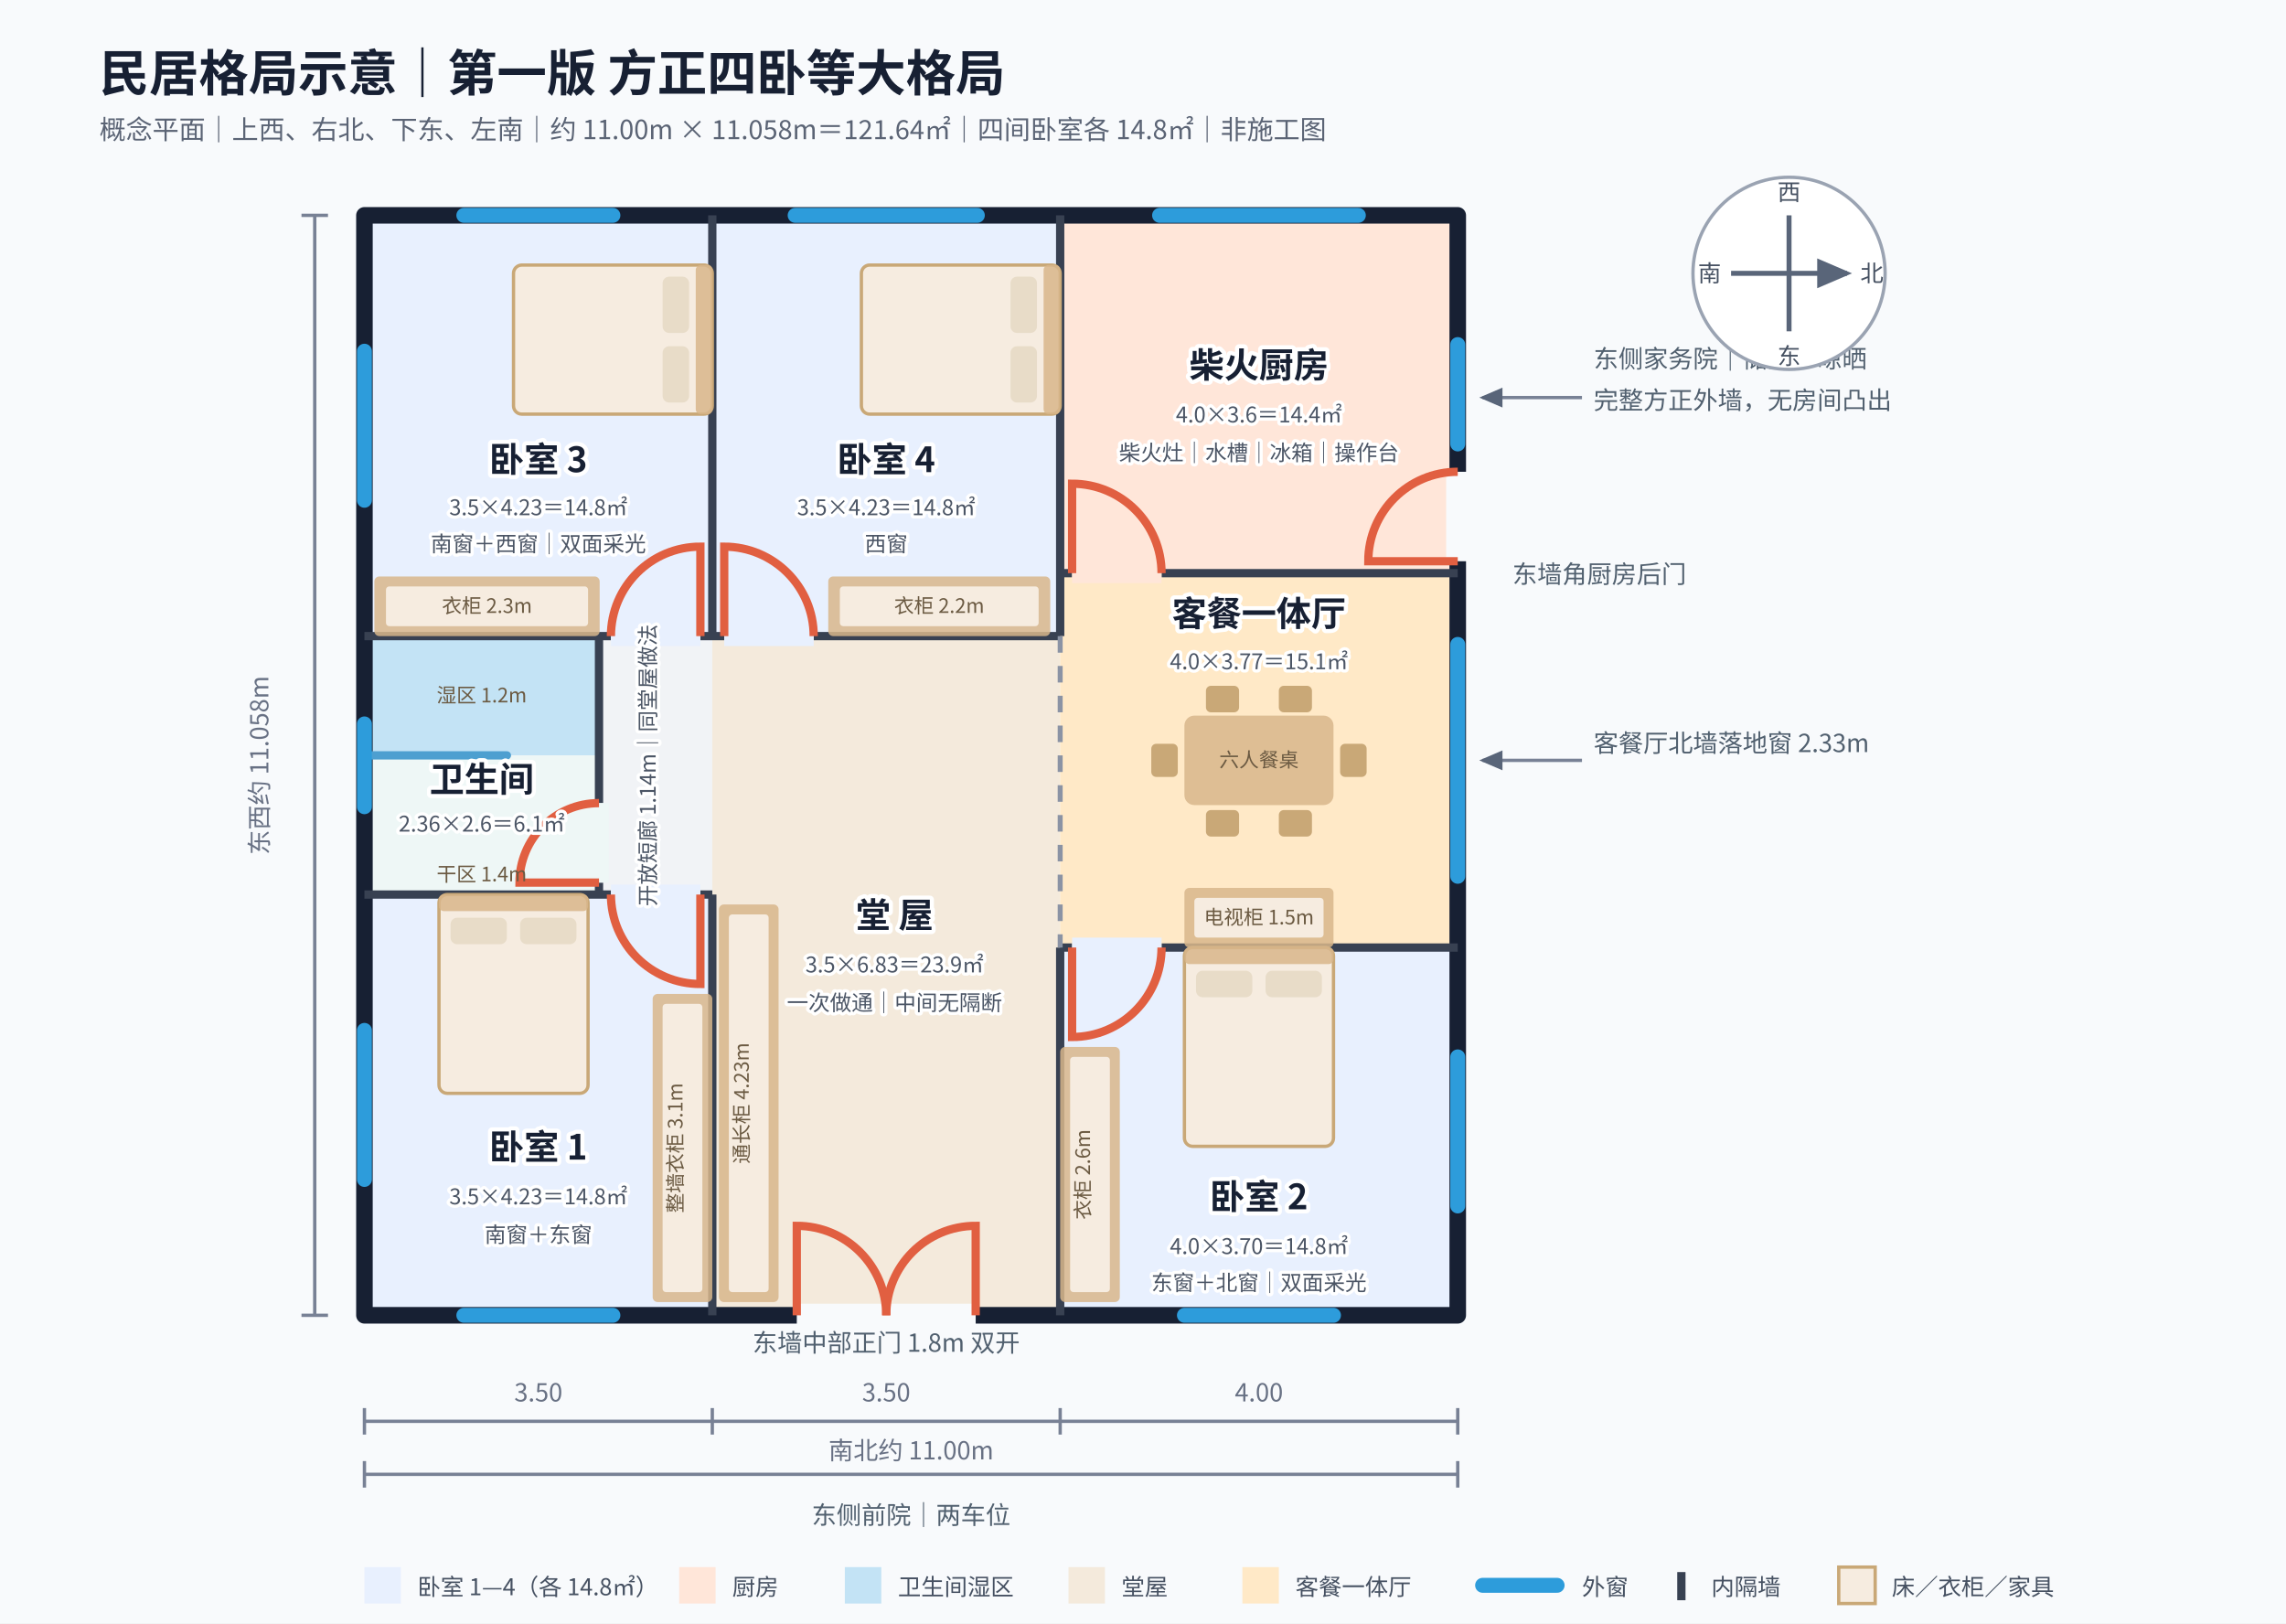
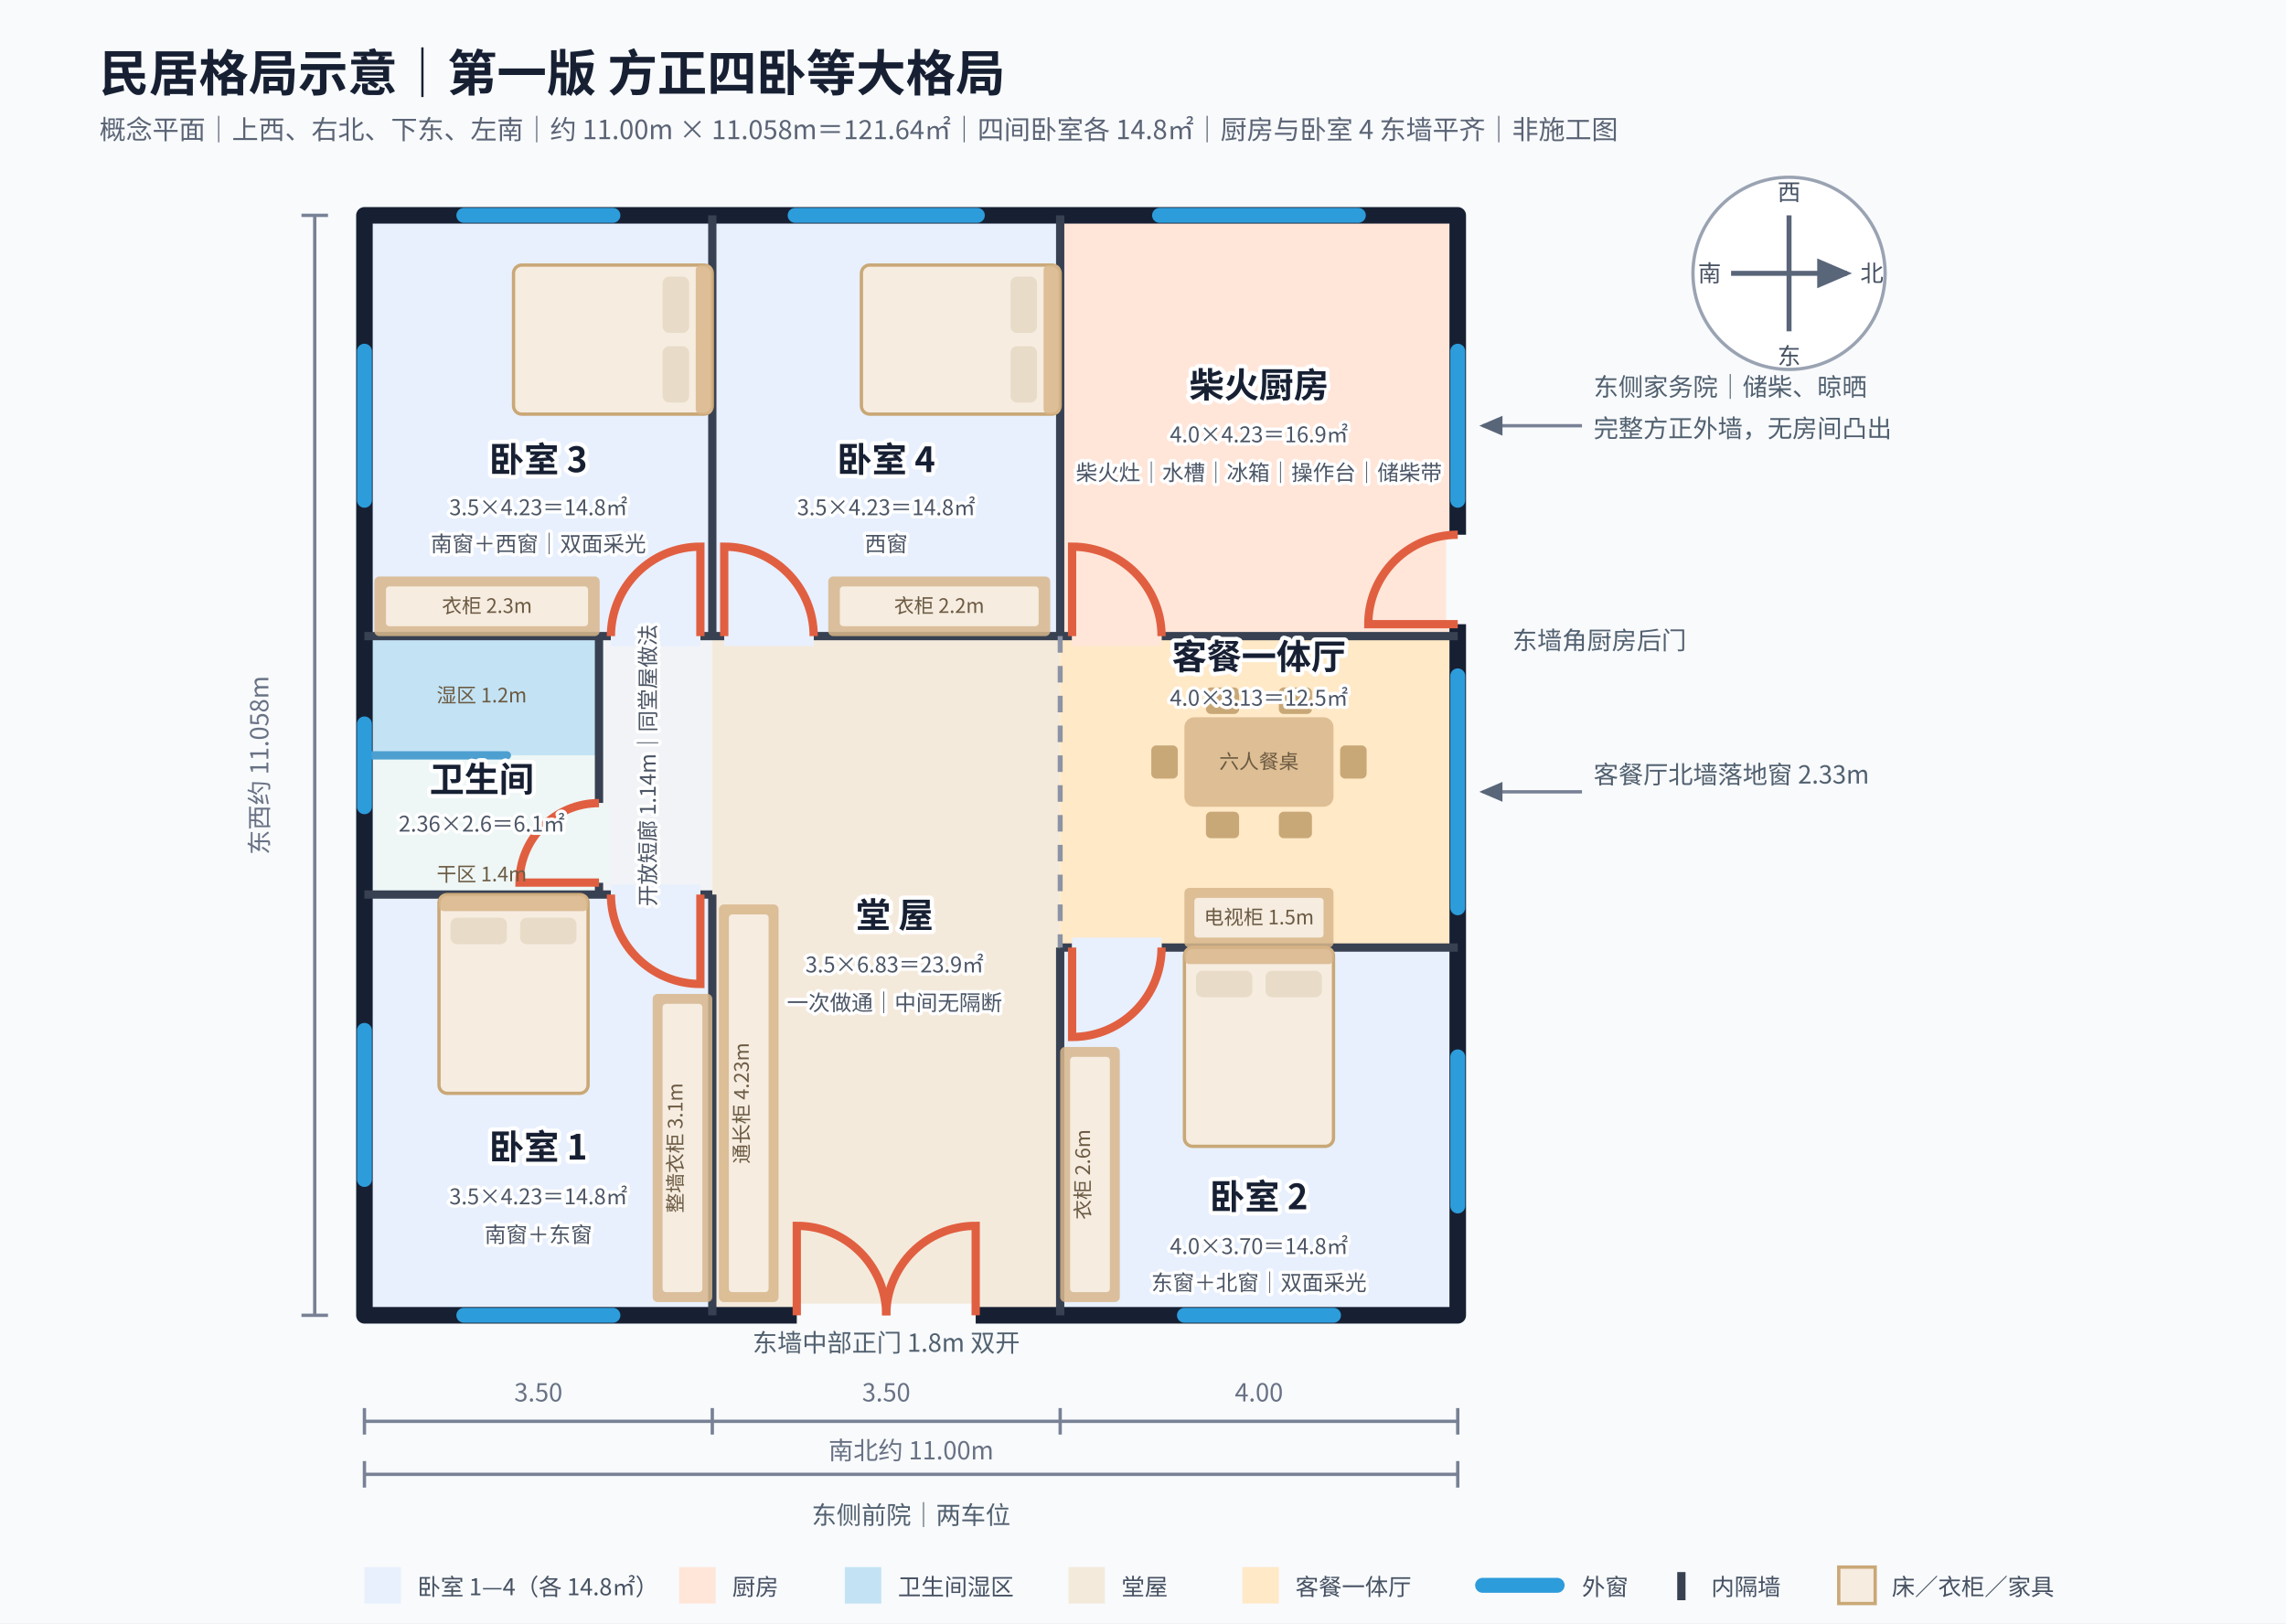
<svg xmlns="http://www.w3.org/2000/svg" width="1380" height="980" viewBox="0 0 1380 980">
  <defs>
    <style>
      text { font-family: "Microsoft YaHei", "Noto Sans CJK SC", sans-serif; fill: #172033; }
      .title { font-size: 30px; font-weight: 700; }
      .subtitle { font-size: 16px; fill: #5b6475; }
      .room-title { font-size: 21px; font-weight: 700; text-anchor: middle;
        paint-order: stroke; stroke: #ffffff; stroke-width: 5px; stroke-linejoin: round; }
      .room-note { font-size: 13px; fill: #4b5565; text-anchor: middle;
        paint-order: stroke; stroke: #ffffff; stroke-width: 4px; stroke-linejoin: round; }
      .furni-label { font-size: 12px; fill: #6b5a42; text-anchor: middle; }
      .wall { stroke: #172033; stroke-width: 10; fill: none; stroke-linejoin: round; }
      .partition { stroke: #384152; stroke-width: 5; fill: none; }
      .soft { stroke: #8b93a4; stroke-width: 3; stroke-dasharray: 10 8; fill: none; }
      .glass { stroke: #4d9fd0; stroke-width: 5; stroke-linecap: round; fill: none; }
      .furni { fill: #d8b68b; opacity: 0.85; }
      .window { stroke: #2d9cdb; stroke-width: 9; stroke-linecap: round; }
      .door { stroke: #e15f41; stroke-width: 5; fill: none; }
      .dim { stroke: #788195; stroke-width: 2; fill: none; }
      .dim-text { font-size: 15px; fill: #687184; text-anchor: middle; }
      .outside { font-size: 15px; fill: #51606f; }
      .legend { font-size: 14px; fill: #465162; }
    </style>
    <marker id="arrow" markerWidth="10" markerHeight="10" refX="6" refY="3" orient="auto">
      <path d="M0,0 L0,6 L7,3 z" fill="#596579" />
    </marker>
  </defs>
  <rect width="1380" height="980" fill="#f8fafc" />
  <text x="60" y="55" class="title">民居格局示意｜第一版 方正四卧等大格局</text>
-   <text x="60" y="84" class="subtitle">概念平面｜上西、右北、下东、左南｜约 11.00m × 11.058m＝121.64㎡｜四间卧室各 14.8㎡｜非施工图</text>
+   <text x="60" y="84" class="subtitle">概念平面｜上西、右北、下东、左南｜约 11.00m × 11.058m＝121.64㎡｜四间卧室各 14.8㎡｜厨房与卧室 4 东墙平齐｜非施工图</text>
  <rect x="220" y="130" width="210" height="254" fill="#e8f0fe" />
  <rect x="430" y="130" width="210" height="254" fill="#e8f0fe" />
-   <rect x="640" y="130" width="240" height="216" fill="#ffe6d9" />
+   <rect x="640" y="130" width="240" height="254" fill="#ffe6d9" />
  <rect x="220" y="384" width="141.6" height="72" fill="#c3e3f5" />
  <rect x="220" y="456" width="141.6" height="84" fill="#eef7f6" />
  <rect x="361.6" y="384" width="68.4" height="156" fill="#f1f3f6" />
  <rect x="220" y="540" width="210" height="254" fill="#e8f0fe" />
  <rect x="430" y="384" width="210" height="410" fill="#f4eadc" />
-   <rect x="640" y="346" width="240" height="226" fill="#ffe9c7" />
+   <rect x="640" y="384" width="240" height="188" fill="#ffe9c7" />
  <rect x="640" y="572" width="240" height="222" fill="#e8f0fe" />
  <rect x="220" y="130" width="660" height="664" class="wall" />
-   <path d="M220 384 H368.8 M422.8 384 H437.2 M491.2 384 H640" class="partition" />
-   <path d="M640 346 H647.2 M701.2 346 H880" class="partition" />
+   <path d="M220 384 H368.8 M422.8 384 H437.2 M491.2 384 H647.2 M701.2 384 H880" class="partition" />
  <path d="M430 130 V384 M640 130 V384" class="partition" />
  <path d="M361.6 384 V484.8 M361.6 532.8 V540" class="partition" />
  <path d="M220 540 H368.8 M422.8 540 H430" class="partition" />
  <path d="M430 540 V794" class="partition" />
  <path d="M640 572 V794" class="partition" />
  <path d="M640 572 H647.2 M701.2 572 H880" class="partition" />
  <path d="M640 384 V572" class="soft" />
  <path d="M220 456 H306" class="glass" />
  <path d="M368.8 384 H422.8" stroke="#e8f0fe" stroke-width="12" />
  <path d="M422.8 384 V330 A54 54 0 0 0 368.8 384" class="door" />
  <path d="M361.6 484.8 V532.8" stroke="#eef7f6" stroke-width="12" />
  <path d="M361.6 532.8 H313.6 A48 48 0 0 1 361.6 484.8" class="door" />
  <path d="M368.8 540 H422.8" stroke="#e8f0fe" stroke-width="12" />
  <path d="M422.8 540 V594 A54 54 0 0 1 368.8 540" class="door" />
  <path d="M437.2 384 H491.2" stroke="#e8f0fe" stroke-width="12" />
  <path d="M437.2 384 V330 A54 54 0 0 1 491.2 384" class="door" />
-   <path d="M647.2 346 H701.2" stroke="#ffe6d9" stroke-width="12" />
-   <path d="M647.2 346 V292 A54 54 0 0 1 701.2 346" class="door" />
+   <path d="M647.2 384 H701.2" stroke="#ffe6d9" stroke-width="12" />
+   <path d="M647.2 384 V330 A54 54 0 0 1 701.2 384" class="door" />
  <path d="M647.2 572 H701.2" stroke="#e8f0fe" stroke-width="12" />
  <path d="M647.2 572 V626 A54 54 0 0 0 701.2 572" class="door" />
  <path d="M481 794 H589" stroke="#f8fafc" stroke-width="14" />
  <path d="M481 794 V740 A54 54 0 0 1 535 794" class="door" />
  <path d="M589 794 V740 A54 54 0 0 0 535 794" class="door" />
  <text x="535" y="816" class="outside" text-anchor="middle">东墙中部正门 1.8m 双开</text>
-   <path d="M880 284.8 V338.8" stroke="#f8fafc" stroke-width="14" />
-   <path d="M880 338.8 H826 A54 54 0 0 1 880 284.8" class="door" />
-   <text x="913" y="352" class="outside">东墙角厨房后门</text>
+   <path d="M880 322.8 V376.8" stroke="#f8fafc" stroke-width="14" />
+   <path d="M880 376.8 H826 A54 54 0 0 1 880 322.8" class="door" />
+   <text x="913" y="392" class="outside">东墙角厨房后门</text>
  <path d="M220 212 V302 M220 437 V487 M220 622 V712" class="window" />
  <path d="M280 130 H370 M480 130 H590 M700 130 H820" class="window" />
-   <path d="M880 208 V268 M880 389 V529 M880 638 V728" class="window" />
+   <path d="M880 212 V302 M880 408 V548 M880 638 V728" class="window" />
  <path d="M280 794 H370 M715 794 H805" class="window" />
  <rect x="265" y="540" width="90" height="120" rx="5" fill="#f6ece0" stroke="#c9a877" stroke-width="2" />
  <rect x="265" y="540" width="90" height="10" rx="3" class="furni" />
  <rect x="272" y="554" width="34" height="16" rx="4" fill="#e8dcc8" />
  <rect x="314" y="554" width="34" height="16" rx="4" fill="#e8dcc8" />
  <rect x="715" y="572" width="90" height="120" rx="5" fill="#f6ece0" stroke="#c9a877" stroke-width="2" />
  <rect x="715" y="572" width="90" height="10" rx="3" class="furni" />
  <rect x="722" y="586" width="34" height="16" rx="4" fill="#e8dcc8" />
  <rect x="764" y="586" width="34" height="16" rx="4" fill="#e8dcc8" />
  <rect x="310" y="160" width="120" height="90" rx="5" fill="#f6ece0" stroke="#c9a877" stroke-width="2" />
  <rect x="420" y="160" width="10" height="90" rx="3" class="furni" />
  <rect x="400" y="167" width="16" height="34" rx="4" fill="#e8dcc8" />
  <rect x="400" y="209" width="16" height="34" rx="4" fill="#e8dcc8" />
  <rect x="520" y="160" width="120" height="90" rx="5" fill="#f6ece0" stroke="#c9a877" stroke-width="2" />
  <rect x="630" y="160" width="10" height="90" rx="3" class="furni" />
  <rect x="610" y="167" width="16" height="34" rx="4" fill="#e8dcc8" />
  <rect x="610" y="209" width="16" height="34" rx="4" fill="#e8dcc8" />
  <rect x="394" y="600" width="36" height="186" rx="3" class="furni" />
  <rect x="400" y="606" width="24" height="174" rx="2" fill="#f6ece0" />
  <text x="412" y="693" class="furni-label" transform="rotate(-90 412 693)">整墙衣柜 3.1m</text>
  <rect x="640" y="632" width="36" height="154" rx="3" class="furni" />
  <rect x="646" y="638" width="24" height="142" rx="2" fill="#f6ece0" />
  <text x="658" y="709" class="furni-label" transform="rotate(-90 658 709)">衣柜 2.6m</text>
  <rect x="226" y="348" width="136" height="36" rx="3" class="furni" />
  <rect x="233" y="354" width="122" height="24" rx="2" fill="#f6ece0" />
  <text x="294" y="370" class="furni-label">衣柜 2.3m</text>
  <rect x="500" y="348" width="134" height="36" rx="3" class="furni" />
  <rect x="507" y="354" width="120" height="24" rx="2" fill="#f6ece0" />
  <text x="567" y="370" class="furni-label">衣柜 2.2m</text>
  <rect x="434" y="546" width="36" height="240" rx="3" class="furni" />
  <rect x="440" y="552" width="24" height="228" rx="2" fill="#f6ece0" />
  <text x="452" y="666" class="furni-label" transform="rotate(-90 452 666)">通长柜 4.23m</text>
  <rect x="715" y="536" width="90" height="36" rx="3" class="furni" />
  <rect x="721" y="542" width="78" height="24" rx="2" fill="#f6ece0" />
  <text x="760" y="558" class="furni-label">电视柜 1.5m</text>
-   <rect x="715" y="432" width="90" height="54" rx="6" class="furni" />
-   <text x="760" y="463" class="furni-label">六人餐桌</text>
-   <rect x="728" y="414" width="20" height="16" rx="3" fill="#c9a877" />
-   <rect x="772" y="414" width="20" height="16" rx="3" fill="#c9a877" />
-   <rect x="728" y="489" width="20" height="16" rx="3" fill="#c9a877" />
-   <rect x="772" y="489" width="20" height="16" rx="3" fill="#c9a877" />
-   <rect x="695" y="449" width="16" height="20" rx="3" fill="#c9a877" />
-   <rect x="809" y="449" width="16" height="20" rx="3" fill="#c9a877" />
+   <rect x="715" y="433" width="90" height="54" rx="6" class="furni" />
+   <text x="760" y="464" class="furni-label">六人餐桌</text>
+   <rect x="728" y="415" width="20" height="16" rx="3" fill="#c9a877" />
+   <rect x="772" y="415" width="20" height="16" rx="3" fill="#c9a877" />
+   <rect x="728" y="490" width="20" height="16" rx="3" fill="#c9a877" />
+   <rect x="772" y="490" width="20" height="16" rx="3" fill="#c9a877" />
+   <rect x="695" y="450" width="16" height="20" rx="3" fill="#c9a877" />
+   <rect x="809" y="450" width="16" height="20" rx="3" fill="#c9a877" />
  <text x="325" y="285" class="room-title">卧室 3</text>
  <text x="325" y="311" class="room-note">3.5×4.23＝14.8㎡</text>
  <text x="325" y="333" class="room-note">南窗＋西窗｜双面采光</text>
  <text x="535" y="285" class="room-title">卧室 4</text>
  <text x="535" y="311" class="room-note">3.5×4.23＝14.8㎡</text>
  <text x="535" y="333" class="room-note">西窗</text>
-   <text x="760" y="228" class="room-title">柴火厨房</text>
-   <text x="760" y="255" class="room-note">4.0×3.6＝14.4㎡</text>
-   <text x="760" y="278" class="room-note">柴火灶｜水槽｜冰箱｜操作台</text>
+   <text x="760" y="240" class="room-title">柴火厨房</text>
+   <text x="760" y="267" class="room-note">4.0×4.23＝16.9㎡</text>
+   <text x="760" y="290" class="room-note">柴火灶｜水槽｜冰箱｜操作台｜储柴带</text>
  <text x="290.8" y="424" class="furni-label">湿区 1.2m</text>
  <text x="290.8" y="478" class="room-title">卫生间</text>
  <text x="290.8" y="502" class="room-note">2.36×2.6＝6.1㎡</text>
  <text x="290.8" y="532" class="furni-label">干区 1.4m</text>
  <text x="395.8" y="462" class="room-note" transform="rotate(-90 395.8 462)">开放短廊 1.14m｜同堂屋做法</text>
  <text x="325" y="700" class="room-title">卧室 1</text>
  <text x="325" y="727" class="room-note">3.5×4.23＝14.8㎡</text>
  <text x="325" y="750" class="room-note">南窗＋东窗</text>
  <text x="540" y="560" class="room-title">堂 屋</text>
  <text x="540" y="587" class="room-note">3.5×6.83＝23.9㎡</text>
  <text x="540" y="610" class="room-note">一次做通｜中间无隔断</text>
-   <text x="760" y="378" class="room-title">客餐一体厅</text>
-   <text x="760" y="404" class="room-note">4.0×3.77＝15.1㎡</text>
+   <text x="760" y="404" class="room-title">客餐一体厅</text>
+   <text x="760" y="426" class="room-note">4.0×3.13＝12.5㎡</text>
  <text x="760" y="730" class="room-title">卧室 2</text>
  <text x="760" y="757" class="room-note">4.0×3.70＝14.8㎡</text>
  <text x="760" y="779" class="room-note">东窗＋北窗｜双面采光</text>
-   <path d="M955 240 H895" class="dim" marker-end="url(#arrow)" />
-   <text x="962" y="222" class="outside">东侧家务院｜储柴、晾晒</text>
-   <text x="962" y="247" class="outside">完整方正外墙，无房间凸出</text>
-   <path d="M955 459 H895" class="dim" marker-end="url(#arrow)" />
-   <text x="962" y="454" class="outside">客餐厅北墙落地窗 2.33m</text>
+   <path d="M955 257 H895" class="dim" marker-end="url(#arrow)" />
+   <text x="962" y="239" class="outside">东侧家务院｜储柴、晾晒</text>
+   <text x="962" y="264" class="outside">完整方正外墙，无房间凸出</text>
+   <path d="M955 478 H895" class="dim" marker-end="url(#arrow)" />
+   <text x="962" y="473" class="outside">客餐厅北墙落地窗 2.33m</text>
  <path d="M190 130 V794 M182 130 H198 M182 794 H198" class="dim" />
  <text x="162" y="462" class="dim-text" transform="rotate(-90 162 462)">东西约 11.058m</text>
  <path d="M220 858 H880 M220 850 V866 M430 850 V866 M640 850 V866 M880 850 V866" class="dim" />
  <text x="325" y="846" class="dim-text">3.50</text>
  <text x="535" y="846" class="dim-text">3.50</text>
  <text x="760" y="846" class="dim-text">4.00</text>
  <path d="M220 890 H880 M220 882 V898 M880 882 V898" class="dim" />
  <text x="550" y="881" class="dim-text">南北约 11.00m</text>
  <text x="550" y="920" class="outside" text-anchor="middle">东侧前院｜两车位</text>
  <g transform="translate(1080 165)">
    <circle cx="0" cy="0" r="58" fill="#ffffff" stroke="#9aa3b2" stroke-width="2" />
    <path d="M0 35 V-35 M-35 0 H35" stroke="#596579" stroke-width="3" marker-end="url(#arrow)" />
    <text x="0" y="-44" class="legend" text-anchor="middle">西</text>
    <text x="0" y="55" class="legend" text-anchor="middle">东</text>
    <text x="-48" y="5" class="legend" text-anchor="middle">南</text>
    <text x="50" y="5" class="legend" text-anchor="middle">北</text>
  </g>
  <g transform="translate(220 946)">
    <rect x="0" y="0" width="22" height="22" fill="#e8f0fe" />
    <text x="32" y="17" class="legend">卧室 1—4（各 14.8㎡）</text>
    <rect x="190" y="0" width="22" height="22" fill="#ffe6d9" />
    <text x="222" y="17" class="legend">厨房</text>
    <rect x="290" y="0" width="22" height="22" fill="#c3e3f5" />
    <text x="322" y="17" class="legend">卫生间湿区</text>
    <rect x="425" y="0" width="22" height="22" fill="#f4eadc" />
    <text x="457" y="17" class="legend">堂屋</text>
    <rect x="530" y="0" width="22" height="22" fill="#ffe9c7" />
    <text x="562" y="17" class="legend">客餐一体厅</text>
    <line x1="675" y1="11" x2="720" y2="11" class="window" />
    <text x="735" y="17" class="legend">外窗</text>
    <line x1="795" y1="3" x2="795" y2="20" class="partition" />
    <text x="813" y="17" class="legend">内隔墙</text>
    <rect x="890" y="0" width="22" height="22" fill="#f6ece0" stroke="#c9a877" stroke-width="2" />
    <text x="922" y="17" class="legend">床／衣柜／家具</text>
  </g>
</svg>
